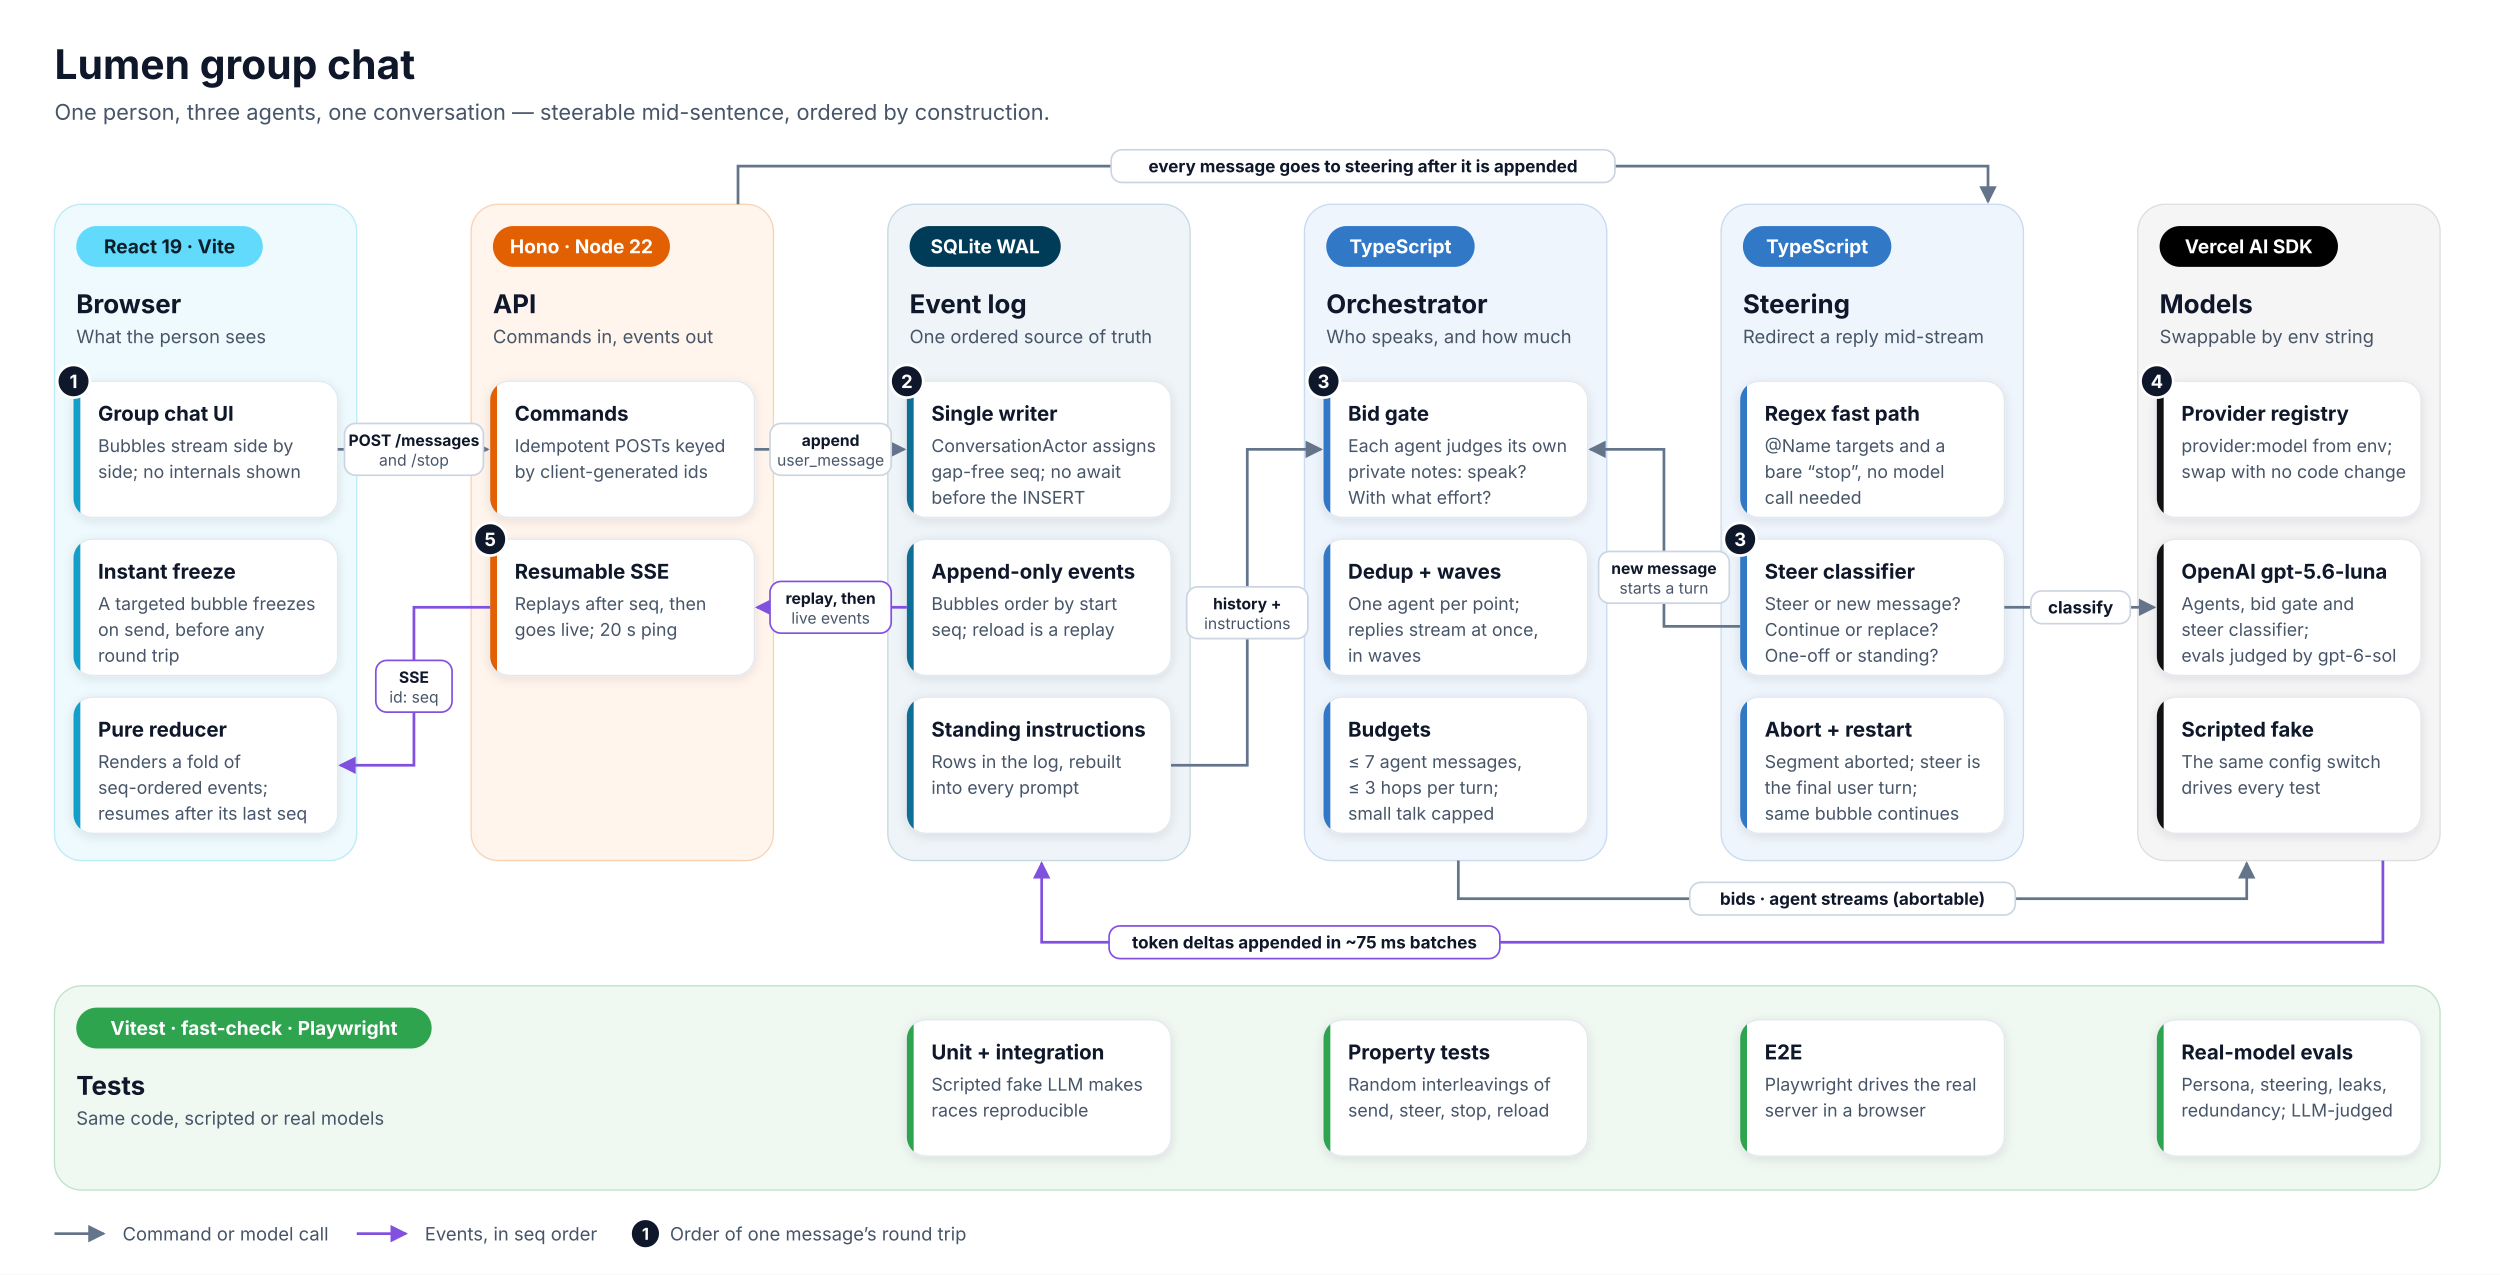
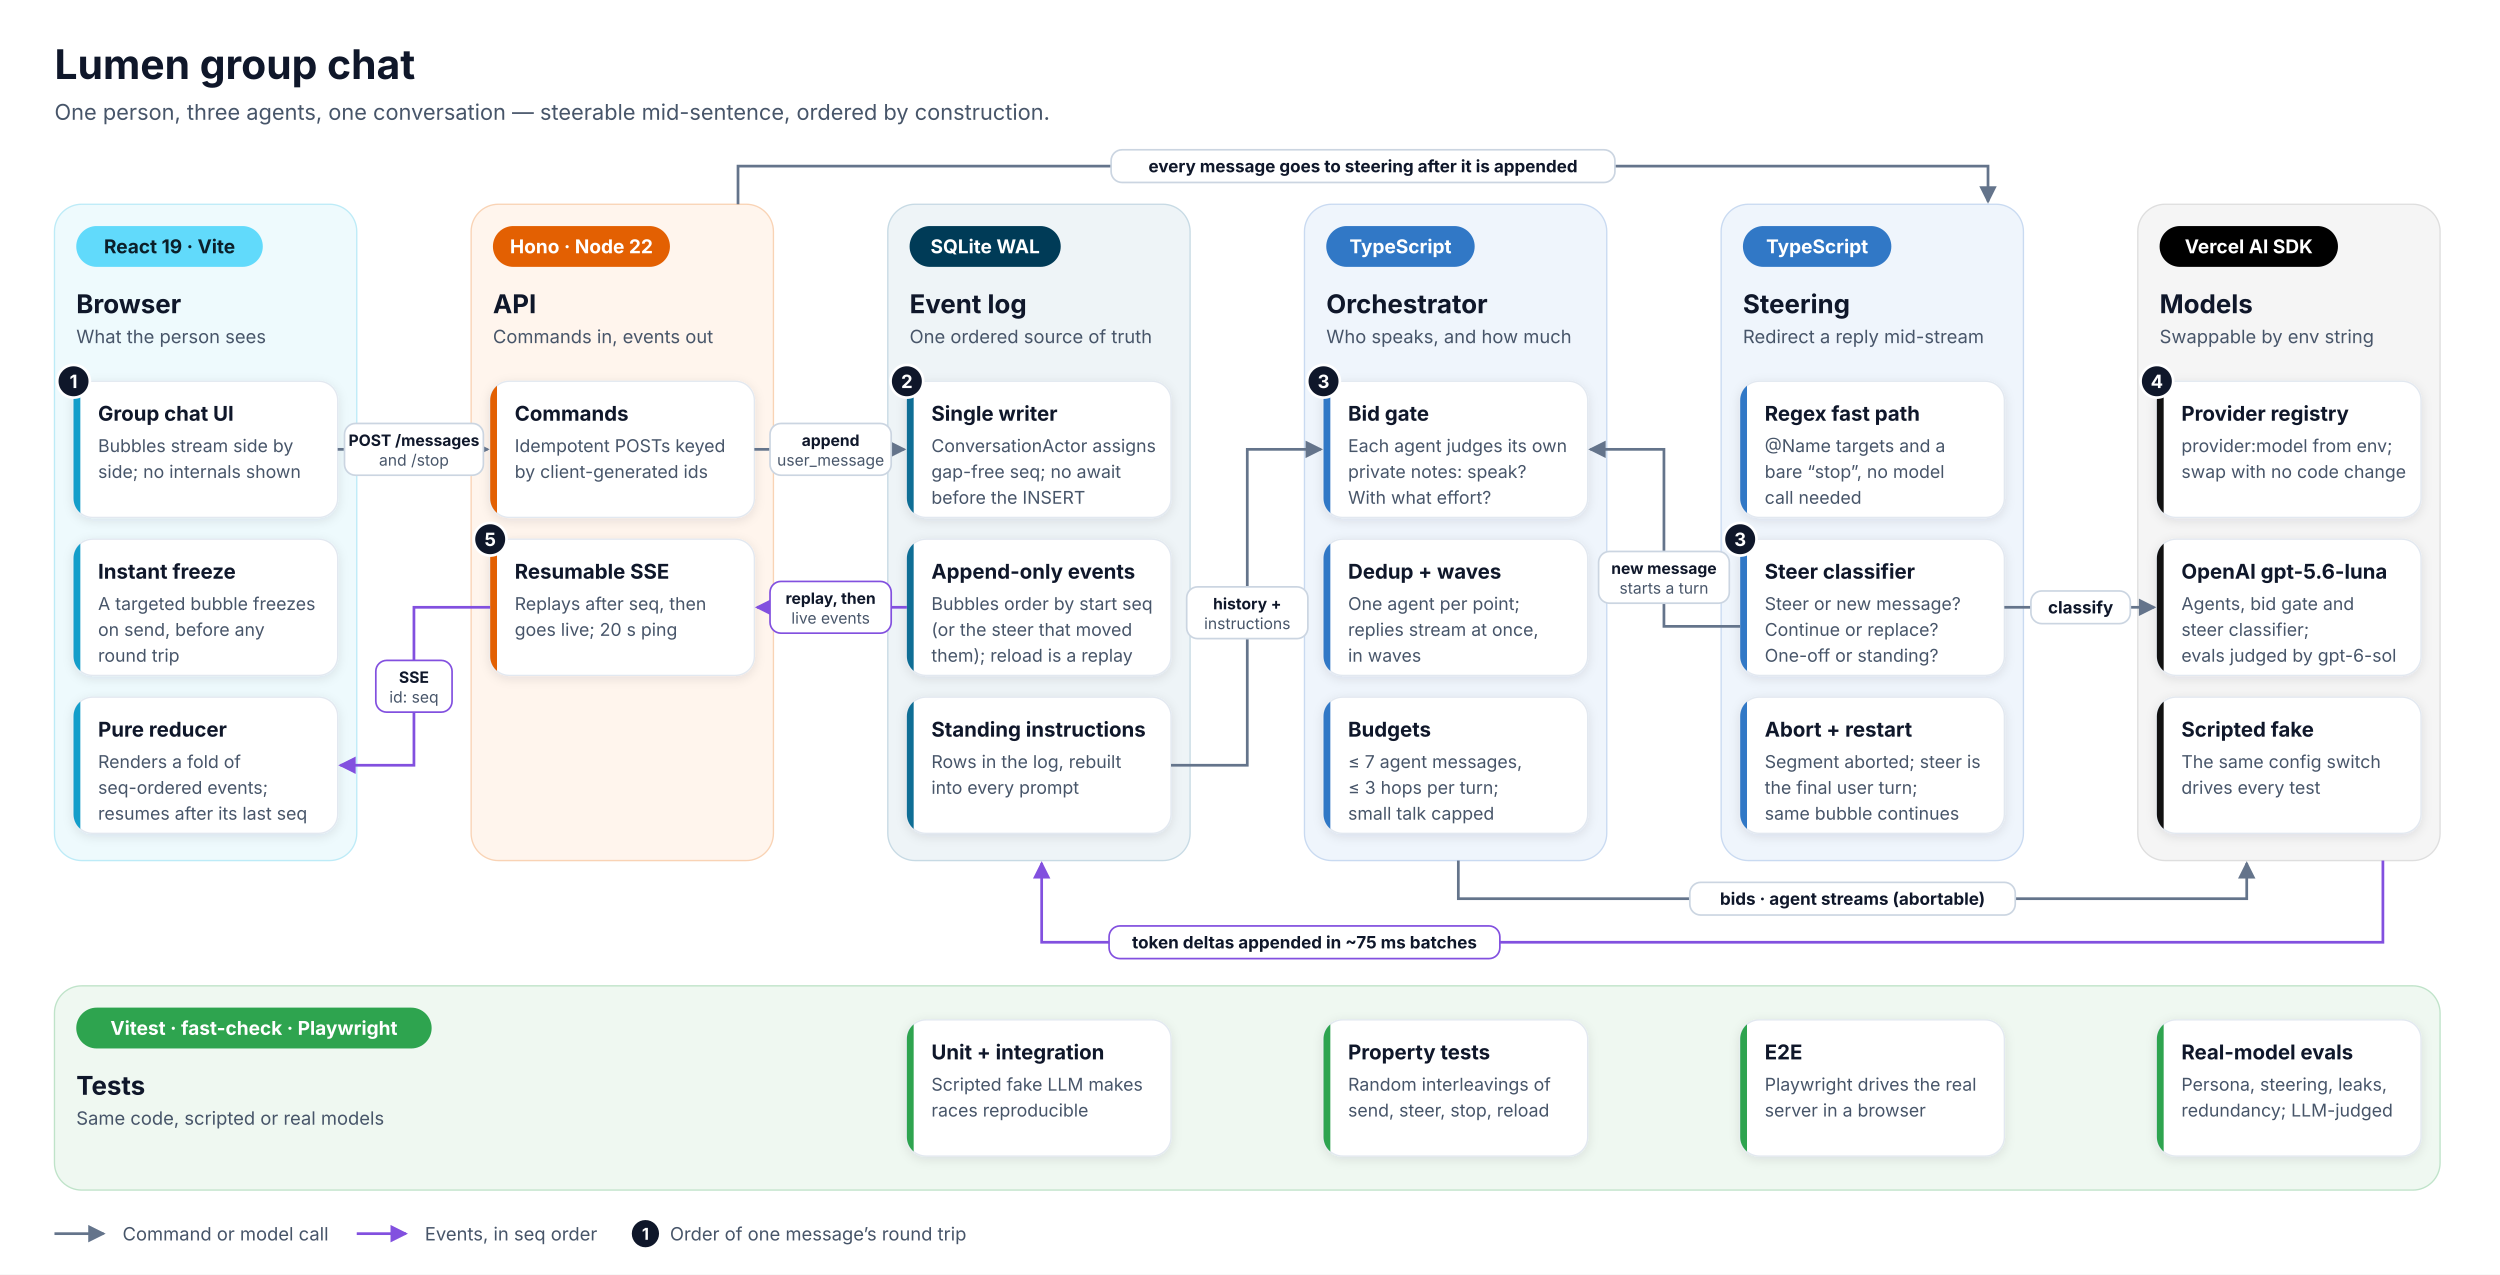
<svg xmlns="http://www.w3.org/2000/svg" viewBox="0 0 1836 936" width="1836" height="936" font-family="-apple-system, BlinkMacSystemFont, 'Segoe UI', Inter, system-ui, Helvetica, Arial, sans-serif" role="img" aria-labelledby="t d">
  <defs>
    <filter id="sh" x="-10%" y="-10%" width="120%" height="130%">
      <feDropShadow dx="0" dy="2" stdDeviation="4" flood-color="#0F172A" flood-opacity="0.1" />
    </filter>
    <marker id="ar" viewBox="0 0 10 10" refX="8" refY="5" markerWidth="8" markerHeight="8" orient="auto">
      <path d="M1 1L9 5L1 9z" fill="#64748B" />
    </marker>
    <marker id="arE" viewBox="0 0 10 10" refX="8" refY="5" markerWidth="8" markerHeight="8" orient="auto">
      <path d="M1 1L9 5L1 9z" fill="#8250DF" />
    </marker>
  </defs>
  <rect width="1836" height="936" fill="#FFFFFF" />
  <text x="40" y="58" font-size="30" font-weight="750" fill="#0F172A">Lumen group chat</text>
  <text x="40" y="88" font-size="16" fill="#475569">One person, three agents, one conversation — steerable mid-sentence, ordered by construction.</text>
  <rect x="40" y="150" width="222" height="482" rx="20" fill="#EEFAFD" stroke="#BDEBF7" />
  <rect x="56" y="166" width="137" height="30" rx="15" fill="#61DAFB" />
  <text x="124.5" y="186" font-size="14" font-weight="700" fill="#0B1F2A" text-anchor="middle">React 19 · Vite</text>
  <text x="56" y="230" font-size="19" font-weight="700" fill="#0F172A">Browser</text>
  <text x="56" y="252" font-size="13.5" fill="#475569">What the person sees</text>
  <clipPath id="c0">
    <rect x="54" y="280" width="194" height="100" rx="14" />
  </clipPath>
  <rect x="54" y="280" width="194" height="100" rx="14" fill="#FFFFFF" stroke="#E2E8F0" filter="url(#sh)" />
  <rect x="54" y="280" width="5" height="100" fill="#149ECA" clip-path="url(#c0)" />
  <text x="72" y="309" font-size="15" font-weight="650" fill="#0F172A">Group chat UI</text>
  <text x="72" y="332" font-size="13" fill="#475569">Bubbles stream side by</text>
  <text x="72" y="351" font-size="13" fill="#475569">side; no internals shown</text>
  <clipPath id="c1">
    <rect x="54" y="396" width="194" height="100" rx="14" />
  </clipPath>
  <rect x="54" y="396" width="194" height="100" rx="14" fill="#FFFFFF" stroke="#E2E8F0" filter="url(#sh)" />
  <rect x="54" y="396" width="5" height="100" fill="#149ECA" clip-path="url(#c1)" />
  <text x="72" y="425" font-size="15" font-weight="650" fill="#0F172A">Instant freeze</text>
  <text x="72" y="448" font-size="13" fill="#475569">A targeted bubble freezes</text>
  <text x="72" y="467" font-size="13" fill="#475569">on send, before any</text>
  <text x="72" y="486" font-size="13" fill="#475569">round trip</text>
  <clipPath id="c2">
    <rect x="54" y="512" width="194" height="100" rx="14" />
  </clipPath>
  <rect x="54" y="512" width="194" height="100" rx="14" fill="#FFFFFF" stroke="#E2E8F0" filter="url(#sh)" />
  <rect x="54" y="512" width="5" height="100" fill="#149ECA" clip-path="url(#c2)" />
  <text x="72" y="541" font-size="15" font-weight="650" fill="#0F172A">Pure reducer</text>
  <text x="72" y="564" font-size="13" fill="#475569">Renders a fold of</text>
  <text x="72" y="583" font-size="13" fill="#475569">seq-ordered events;</text>
  <text x="72" y="602" font-size="13" fill="#475569">resumes after its last seq</text>
  <rect x="346" y="150" width="222" height="482" rx="20" fill="#FFF5ED" stroke="#F9D3B5" />
  <rect x="362" y="166" width="130" height="30" rx="15" fill="#E36002" />
  <text x="427" y="186" font-size="14" font-weight="700" fill="#FFFFFF" text-anchor="middle">Hono · Node 22</text>
  <text x="362" y="230" font-size="19" font-weight="700" fill="#0F172A">API</text>
  <text x="362" y="252" font-size="13.5" fill="#475569">Commands in, events out</text>
  <clipPath id="c3">
    <rect x="360" y="280" width="194" height="100" rx="14" />
  </clipPath>
  <rect x="360" y="280" width="194" height="100" rx="14" fill="#FFFFFF" stroke="#E2E8F0" filter="url(#sh)" />
  <rect x="360" y="280" width="5" height="100" fill="#E36002" clip-path="url(#c3)" />
  <text x="378" y="309" font-size="15" font-weight="650" fill="#0F172A">Commands</text>
  <text x="378" y="332" font-size="13" fill="#475569">Idempotent POSTs keyed</text>
  <text x="378" y="351" font-size="13" fill="#475569">by client-generated ids</text>
  <clipPath id="c4">
    <rect x="360" y="396" width="194" height="100" rx="14" />
  </clipPath>
  <rect x="360" y="396" width="194" height="100" rx="14" fill="#FFFFFF" stroke="#E2E8F0" filter="url(#sh)" />
  <rect x="360" y="396" width="5" height="100" fill="#E36002" clip-path="url(#c4)" />
  <text x="378" y="425" font-size="15" font-weight="650" fill="#0F172A">Resumable SSE</text>
  <text x="378" y="448" font-size="13" fill="#475569">Replays after seq, then</text>
  <text x="378" y="467" font-size="13" fill="#475569">goes live; 20 s ping</text>
  <rect x="652" y="150" width="222" height="482" rx="20" fill="#EEF4F7" stroke="#C7DAE4" />
  <rect x="668" y="166" width="111" height="30" rx="15" fill="#003B57" />
  <text x="723.5" y="186" font-size="14" font-weight="700" fill="#FFFFFF" text-anchor="middle">SQLite WAL</text>
  <text x="668" y="230" font-size="19" font-weight="700" fill="#0F172A">Event log</text>
  <text x="668" y="252" font-size="13.5" fill="#475569">One ordered source of truth</text>
  <clipPath id="c5">
    <rect x="666" y="280" width="194" height="100" rx="14" />
  </clipPath>
  <rect x="666" y="280" width="194" height="100" rx="14" fill="#FFFFFF" stroke="#E2E8F0" filter="url(#sh)" />
  <rect x="666" y="280" width="5" height="100" fill="#0F6E95" clip-path="url(#c5)" />
  <text x="684" y="309" font-size="15" font-weight="650" fill="#0F172A">Single writer</text>
  <text x="684" y="332" font-size="13" fill="#475569">ConversationActor assigns</text>
  <text x="684" y="351" font-size="13" fill="#475569">gap-free seq; no await</text>
  <text x="684" y="370" font-size="13" fill="#475569">before the INSERT</text>
  <clipPath id="c6">
    <rect x="666" y="396" width="194" height="100" rx="14" />
  </clipPath>
  <rect x="666" y="396" width="194" height="100" rx="14" fill="#FFFFFF" stroke="#E2E8F0" filter="url(#sh)" />
  <rect x="666" y="396" width="5" height="100" fill="#0F6E95" clip-path="url(#c6)" />
  <text x="684" y="425" font-size="15" font-weight="650" fill="#0F172A">Append-only events</text>
-   <text x="684" y="448" font-size="13" fill="#475569">Bubbles order by start</text>
-   <text x="684" y="467" font-size="13" fill="#475569">seq; reload is a replay</text>
+   <text x="684" y="448" font-size="13" fill="#475569">Bubbles order by start seq</text>
+   <text x="684" y="467" font-size="13" fill="#475569">(or the steer that moved</text>
+   <text x="684" y="486" font-size="13" fill="#475569">them); reload is a replay</text>
  <clipPath id="c7">
    <rect x="666" y="512" width="194" height="100" rx="14" />
  </clipPath>
  <rect x="666" y="512" width="194" height="100" rx="14" fill="#FFFFFF" stroke="#E2E8F0" filter="url(#sh)" />
  <rect x="666" y="512" width="5" height="100" fill="#0F6E95" clip-path="url(#c7)" />
  <text x="684" y="541" font-size="15" font-weight="650" fill="#0F172A">Standing instructions</text>
  <text x="684" y="564" font-size="13" fill="#475569">Rows in the log, rebuilt</text>
  <text x="684" y="583" font-size="13" fill="#475569">into every prompt</text>
  <rect x="958" y="150" width="222" height="482" rx="20" fill="#EFF5FC" stroke="#C9DAF1" />
  <rect x="974" y="166" width="109" height="30" rx="15" fill="#3178C6" />
  <text x="1028.5" y="186" font-size="14" font-weight="700" fill="#FFFFFF" text-anchor="middle">TypeScript</text>
  <text x="974" y="230" font-size="19" font-weight="700" fill="#0F172A">Orchestrator</text>
  <text x="974" y="252" font-size="13.5" fill="#475569">Who speaks, and how much</text>
  <clipPath id="c8">
    <rect x="972" y="280" width="194" height="100" rx="14" />
  </clipPath>
  <rect x="972" y="280" width="194" height="100" rx="14" fill="#FFFFFF" stroke="#E2E8F0" filter="url(#sh)" />
  <rect x="972" y="280" width="5" height="100" fill="#3178C6" clip-path="url(#c8)" />
  <text x="990" y="309" font-size="15" font-weight="650" fill="#0F172A">Bid gate</text>
  <text x="990" y="332" font-size="13" fill="#475569">Each agent judges its own</text>
  <text x="990" y="351" font-size="13" fill="#475569">private notes: speak?</text>
  <text x="990" y="370" font-size="13" fill="#475569">With what effort?</text>
  <clipPath id="c9">
    <rect x="972" y="396" width="194" height="100" rx="14" />
  </clipPath>
  <rect x="972" y="396" width="194" height="100" rx="14" fill="#FFFFFF" stroke="#E2E8F0" filter="url(#sh)" />
  <rect x="972" y="396" width="5" height="100" fill="#3178C6" clip-path="url(#c9)" />
  <text x="990" y="425" font-size="15" font-weight="650" fill="#0F172A">Dedup + waves</text>
  <text x="990" y="448" font-size="13" fill="#475569">One agent per point;</text>
  <text x="990" y="467" font-size="13" fill="#475569">replies stream at once,</text>
  <text x="990" y="486" font-size="13" fill="#475569">in waves</text>
  <clipPath id="c10">
    <rect x="972" y="512" width="194" height="100" rx="14" />
  </clipPath>
  <rect x="972" y="512" width="194" height="100" rx="14" fill="#FFFFFF" stroke="#E2E8F0" filter="url(#sh)" />
  <rect x="972" y="512" width="5" height="100" fill="#3178C6" clip-path="url(#c10)" />
  <text x="990" y="541" font-size="15" font-weight="650" fill="#0F172A">Budgets</text>
  <text x="990" y="564" font-size="13" fill="#475569">≤ 7 agent messages,</text>
  <text x="990" y="583" font-size="13" fill="#475569">≤ 3 hops per turn;</text>
  <text x="990" y="602" font-size="13" fill="#475569">small talk capped</text>
  <rect x="1264" y="150" width="222" height="482" rx="20" fill="#EFF5FC" stroke="#C9DAF1" />
  <rect x="1280" y="166" width="109" height="30" rx="15" fill="#3178C6" />
  <text x="1334.5" y="186" font-size="14" font-weight="700" fill="#FFFFFF" text-anchor="middle">TypeScript</text>
  <text x="1280" y="230" font-size="19" font-weight="700" fill="#0F172A">Steering</text>
  <text x="1280" y="252" font-size="13.5" fill="#475569">Redirect a reply mid-stream</text>
  <clipPath id="c11">
    <rect x="1278" y="280" width="194" height="100" rx="14" />
  </clipPath>
  <rect x="1278" y="280" width="194" height="100" rx="14" fill="#FFFFFF" stroke="#E2E8F0" filter="url(#sh)" />
  <rect x="1278" y="280" width="5" height="100" fill="#3178C6" clip-path="url(#c11)" />
  <text x="1296" y="309" font-size="15" font-weight="650" fill="#0F172A">Regex fast path</text>
  <text x="1296" y="332" font-size="13" fill="#475569">@Name targets and a</text>
  <text x="1296" y="351" font-size="13" fill="#475569">bare “stop”, no model</text>
  <text x="1296" y="370" font-size="13" fill="#475569">call needed</text>
  <clipPath id="c12">
    <rect x="1278" y="396" width="194" height="100" rx="14" />
  </clipPath>
  <rect x="1278" y="396" width="194" height="100" rx="14" fill="#FFFFFF" stroke="#E2E8F0" filter="url(#sh)" />
  <rect x="1278" y="396" width="5" height="100" fill="#3178C6" clip-path="url(#c12)" />
  <text x="1296" y="425" font-size="15" font-weight="650" fill="#0F172A">Steer classifier</text>
  <text x="1296" y="448" font-size="13" fill="#475569">Steer or new message?</text>
  <text x="1296" y="467" font-size="13" fill="#475569">Continue or replace?</text>
  <text x="1296" y="486" font-size="13" fill="#475569">One-off or standing?</text>
  <clipPath id="c13">
    <rect x="1278" y="512" width="194" height="100" rx="14" />
  </clipPath>
  <rect x="1278" y="512" width="194" height="100" rx="14" fill="#FFFFFF" stroke="#E2E8F0" filter="url(#sh)" />
  <rect x="1278" y="512" width="5" height="100" fill="#3178C6" clip-path="url(#c13)" />
  <text x="1296" y="541" font-size="15" font-weight="650" fill="#0F172A">Abort + restart</text>
  <text x="1296" y="564" font-size="13" fill="#475569">Segment aborted; steer is</text>
  <text x="1296" y="583" font-size="13" fill="#475569">the final user turn;</text>
  <text x="1296" y="602" font-size="13" fill="#475569">same bubble continues</text>
  <rect x="1570" y="150" width="222" height="482" rx="20" fill="#F5F5F5" stroke="#DEDEDE" />
  <rect x="1586" y="166" width="131" height="30" rx="15" fill="#000000" />
  <text x="1651.5" y="186" font-size="14" font-weight="700" fill="#FFFFFF" text-anchor="middle">Vercel AI SDK</text>
  <text x="1586" y="230" font-size="19" font-weight="700" fill="#0F172A">Models</text>
  <text x="1586" y="252" font-size="13.5" fill="#475569">Swappable by env string</text>
  <clipPath id="c14">
    <rect x="1584" y="280" width="194" height="100" rx="14" />
  </clipPath>
  <rect x="1584" y="280" width="194" height="100" rx="14" fill="#FFFFFF" stroke="#E2E8F0" filter="url(#sh)" />
  <rect x="1584" y="280" width="5" height="100" fill="#111111" clip-path="url(#c14)" />
  <text x="1602" y="309" font-size="15" font-weight="650" fill="#0F172A">Provider registry</text>
  <text x="1602" y="332" font-size="13" fill="#475569">provider:model from env;</text>
  <text x="1602" y="351" font-size="13" fill="#475569">swap with no code change</text>
  <clipPath id="c15">
    <rect x="1584" y="396" width="194" height="100" rx="14" />
  </clipPath>
  <rect x="1584" y="396" width="194" height="100" rx="14" fill="#FFFFFF" stroke="#E2E8F0" filter="url(#sh)" />
  <rect x="1584" y="396" width="5" height="100" fill="#111111" clip-path="url(#c15)" />
  <text x="1602" y="425" font-size="15" font-weight="650" fill="#0F172A">OpenAI gpt-5.6-luna</text>
  <text x="1602" y="448" font-size="13" fill="#475569">Agents, bid gate and</text>
  <text x="1602" y="467" font-size="13" fill="#475569">steer classifier;</text>
  <text x="1602" y="486" font-size="13" fill="#475569">evals judged by gpt-6-sol</text>
  <clipPath id="c16">
    <rect x="1584" y="512" width="194" height="100" rx="14" />
  </clipPath>
  <rect x="1584" y="512" width="194" height="100" rx="14" fill="#FFFFFF" stroke="#E2E8F0" filter="url(#sh)" />
  <rect x="1584" y="512" width="5" height="100" fill="#111111" clip-path="url(#c16)" />
  <text x="1602" y="541" font-size="15" font-weight="650" fill="#0F172A">Scripted fake</text>
  <text x="1602" y="564" font-size="13" fill="#475569">The same config switch</text>
  <text x="1602" y="583" font-size="13" fill="#475569">drives every test</text>
  <rect x="40" y="724" width="1752" height="150" rx="20" fill="#EFF8F1" stroke="#BFE3C9" />
  <rect x="56" y="740" width="261" height="30" rx="15" fill="#2EA44F" />
  <text x="186.5" y="760" font-size="14" font-weight="700" fill="#FFFFFF" text-anchor="middle">Vitest · fast-check · Playwright</text>
  <text x="56" y="804" font-size="19" font-weight="700" fill="#0F172A">Tests</text>
  <text x="56" y="826" font-size="13.5" fill="#475569">Same code, scripted or real models</text>
  <clipPath id="c17">
    <rect x="666" y="749" width="194" height="100" rx="14" />
  </clipPath>
  <rect x="666" y="749" width="194" height="100" rx="14" fill="#FFFFFF" stroke="#E2E8F0" filter="url(#sh)" />
  <rect x="666" y="749" width="5" height="100" fill="#2EA44F" clip-path="url(#c17)" />
  <text x="684" y="778" font-size="15" font-weight="650" fill="#0F172A">Unit + integration</text>
  <text x="684" y="801" font-size="13" fill="#475569">Scripted fake LLM makes</text>
  <text x="684" y="820" font-size="13" fill="#475569">races reproducible</text>
  <clipPath id="c18">
    <rect x="972" y="749" width="194" height="100" rx="14" />
  </clipPath>
  <rect x="972" y="749" width="194" height="100" rx="14" fill="#FFFFFF" stroke="#E2E8F0" filter="url(#sh)" />
  <rect x="972" y="749" width="5" height="100" fill="#2EA44F" clip-path="url(#c18)" />
  <text x="990" y="778" font-size="15" font-weight="650" fill="#0F172A">Property tests</text>
  <text x="990" y="801" font-size="13" fill="#475569">Random interleavings of</text>
  <text x="990" y="820" font-size="13" fill="#475569">send, steer, stop, reload</text>
  <clipPath id="c19">
    <rect x="1278" y="749" width="194" height="100" rx="14" />
  </clipPath>
  <rect x="1278" y="749" width="194" height="100" rx="14" fill="#FFFFFF" stroke="#E2E8F0" filter="url(#sh)" />
  <rect x="1278" y="749" width="5" height="100" fill="#2EA44F" clip-path="url(#c19)" />
  <text x="1296" y="778" font-size="15" font-weight="650" fill="#0F172A">E2E</text>
  <text x="1296" y="801" font-size="13" fill="#475569">Playwright drives the real</text>
  <text x="1296" y="820" font-size="13" fill="#475569">server in a browser</text>
  <clipPath id="c20">
    <rect x="1584" y="749" width="194" height="100" rx="14" />
  </clipPath>
  <rect x="1584" y="749" width="194" height="100" rx="14" fill="#FFFFFF" stroke="#E2E8F0" filter="url(#sh)" />
  <rect x="1584" y="749" width="5" height="100" fill="#2EA44F" clip-path="url(#c20)" />
  <text x="1602" y="778" font-size="15" font-weight="650" fill="#0F172A">Real-model evals</text>
  <text x="1602" y="801" font-size="13" fill="#475569">Persona, steering, leaks,</text>
  <text x="1602" y="820" font-size="13" fill="#475569">redundancy; LLM-judged</text>
  <path d="M248 330H358" fill="none" stroke="#64748B" stroke-width="2" marker-end="url(#ar)" />
  <path d="M360 446H304V562H250" fill="none" stroke="#8250DF" stroke-width="2" marker-end="url(#arE)" />
  <path d="M554 330H664" fill="none" stroke="#64748B" stroke-width="2" marker-end="url(#ar)" />
  <path d="M666 446H556" fill="none" stroke="#8250DF" stroke-width="2" marker-end="url(#arE)" />
  <path d="M860 562H916V330H970" fill="none" stroke="#64748B" stroke-width="2" marker-end="url(#ar)" />
  <path d="M1278 460H1222V330H1168" fill="none" stroke="#64748B" stroke-width="2" marker-end="url(#ar)" />
  <path d="M1472 446H1582" fill="none" stroke="#64748B" stroke-width="2" marker-end="url(#ar)" />
  <path d="M542 150V122H1460V148" fill="none" stroke="#64748B" stroke-width="2" marker-end="url(#ar)" />
  <path d="M1071 632V660H1650V634" fill="none" stroke="#64748B" stroke-width="2" marker-end="url(#ar)" />
  <path d="M1750 632V692H765V634" fill="none" stroke="#8250DF" stroke-width="2" marker-end="url(#arE)" />
  <rect x="253" y="311" width="102" height="38" rx="8" fill="#FFFFFF" stroke="#CBD5E1" stroke-width="1.25" />
  <text x="304" y="327.5" font-size="11.5" font-weight="650" fill="#0F172A" text-anchor="middle">POST /messages</text>
  <text x="304" y="342" font-size="11.5" fill="#475569" text-anchor="middle">and /stop</text>
  <rect x="276" y="485" width="56" height="38" rx="8" fill="#FFFFFF" stroke="#8250DF" stroke-width="1.25" />
  <text x="304" y="501.5" font-size="11.5" font-weight="650" fill="#0F172A" text-anchor="middle">SSE</text>
  <text x="304" y="516" font-size="11.5" fill="#475569" text-anchor="middle">id: seq</text>
  <rect x="565.5" y="311" width="89" height="38" rx="8" fill="#FFFFFF" stroke="#CBD5E1" stroke-width="1.25" />
  <text x="610" y="327.5" font-size="11.5" font-weight="650" fill="#0F172A" text-anchor="middle">append</text>
  <text x="610" y="342" font-size="11.5" fill="#475569" text-anchor="middle">user_message</text>
  <rect x="565.5" y="427" width="89" height="38" rx="8" fill="#FFFFFF" stroke="#8250DF" stroke-width="1.25" />
  <text x="610" y="443.5" font-size="11.5" font-weight="650" fill="#0F172A" text-anchor="middle">replay, then</text>
  <text x="610" y="458" font-size="11.5" fill="#475569" text-anchor="middle">live events</text>
  <rect x="871.5" y="431" width="89" height="38" rx="8" fill="#FFFFFF" stroke="#CBD5E1" stroke-width="1.25" />
  <text x="916" y="447.5" font-size="11.5" font-weight="650" fill="#0F172A" text-anchor="middle">history +</text>
  <text x="916" y="462" font-size="11.5" fill="#475569" text-anchor="middle">instructions</text>
  <rect x="1174" y="405" width="96" height="38" rx="8" fill="#FFFFFF" stroke="#CBD5E1" stroke-width="1.25" />
  <text x="1222" y="421.5" font-size="11.5" font-weight="650" fill="#0F172A" text-anchor="middle">new message</text>
  <text x="1222" y="436" font-size="11.5" fill="#475569" text-anchor="middle">starts a turn</text>
  <rect x="1491.5" y="434" width="73" height="24" rx="8" fill="#FFFFFF" stroke="#CBD5E1" stroke-width="1.25" />
  <text x="1528" y="450.5" font-size="12.5" font-weight="650" fill="#0F172A" text-anchor="middle">classify</text>
  <rect x="816" y="110" width="370" height="24" rx="8" fill="#FFFFFF" stroke="#CBD5E1" stroke-width="1.25" />
  <text x="1001" y="126.5" font-size="12.5" font-weight="650" fill="#0F172A" text-anchor="middle">every message goes to steering after it is appended</text>
  <rect x="1241" y="648" width="239" height="24" rx="8" fill="#FFFFFF" stroke="#CBD5E1" stroke-width="1.25" />
  <text x="1360.5" y="664.5" font-size="12.5" font-weight="650" fill="#0F172A" text-anchor="middle">bids · agent streams (abortable)</text>
  <rect x="814.5" y="680" width="287" height="24" rx="8" fill="#FFFFFF" stroke="#8250DF" stroke-width="1.25" />
  <text x="958" y="696.5" font-size="12.5" font-weight="650" fill="#0F172A" text-anchor="middle">token deltas appended in ~75 ms batches</text>
  <circle cx="54" cy="280" r="12" fill="#0F172A" stroke="#FFFFFF" stroke-width="2" />
  <text x="54" y="285" font-size="13.5" font-weight="750" fill="#FFFFFF" text-anchor="middle">1</text>
  <circle cx="666" cy="280" r="12" fill="#0F172A" stroke="#FFFFFF" stroke-width="2" />
  <text x="666" y="285" font-size="13.5" font-weight="750" fill="#FFFFFF" text-anchor="middle">2</text>
  <circle cx="972" cy="280" r="12" fill="#0F172A" stroke="#FFFFFF" stroke-width="2" />
  <text x="972" y="285" font-size="13.5" font-weight="750" fill="#FFFFFF" text-anchor="middle">3</text>
  <circle cx="1278" cy="396" r="12" fill="#0F172A" stroke="#FFFFFF" stroke-width="2" />
  <text x="1278" y="401" font-size="13.5" font-weight="750" fill="#FFFFFF" text-anchor="middle">3</text>
  <circle cx="1584" cy="280" r="12" fill="#0F172A" stroke="#FFFFFF" stroke-width="2" />
  <text x="1584" y="285" font-size="13.5" font-weight="750" fill="#FFFFFF" text-anchor="middle">4</text>
  <circle cx="360" cy="396" r="12" fill="#0F172A" stroke="#FFFFFF" stroke-width="2" />
  <text x="360" y="401" font-size="13.5" font-weight="750" fill="#FFFFFF" text-anchor="middle">5</text>
  <path d="M40 906H76" stroke="#64748B" stroke-width="2" marker-end="url(#ar)" />
  <text x="90" y="911" font-size="13.5" fill="#475569">Command or model call</text>
  <path d="M262 906H298" stroke="#8250DF" stroke-width="2" marker-end="url(#arE)" />
  <text x="312" y="911" font-size="13.5" fill="#475569">Events, in seq order</text>
  <circle cx="474" cy="906" r="10" fill="#0F172A" />
  <text x="474" y="910.5" font-size="12" font-weight="750" fill="#FFFFFF" text-anchor="middle">1</text>
  <text x="492" y="911" font-size="13.5" fill="#475569">Order of one message’s round trip</text>
</svg>
